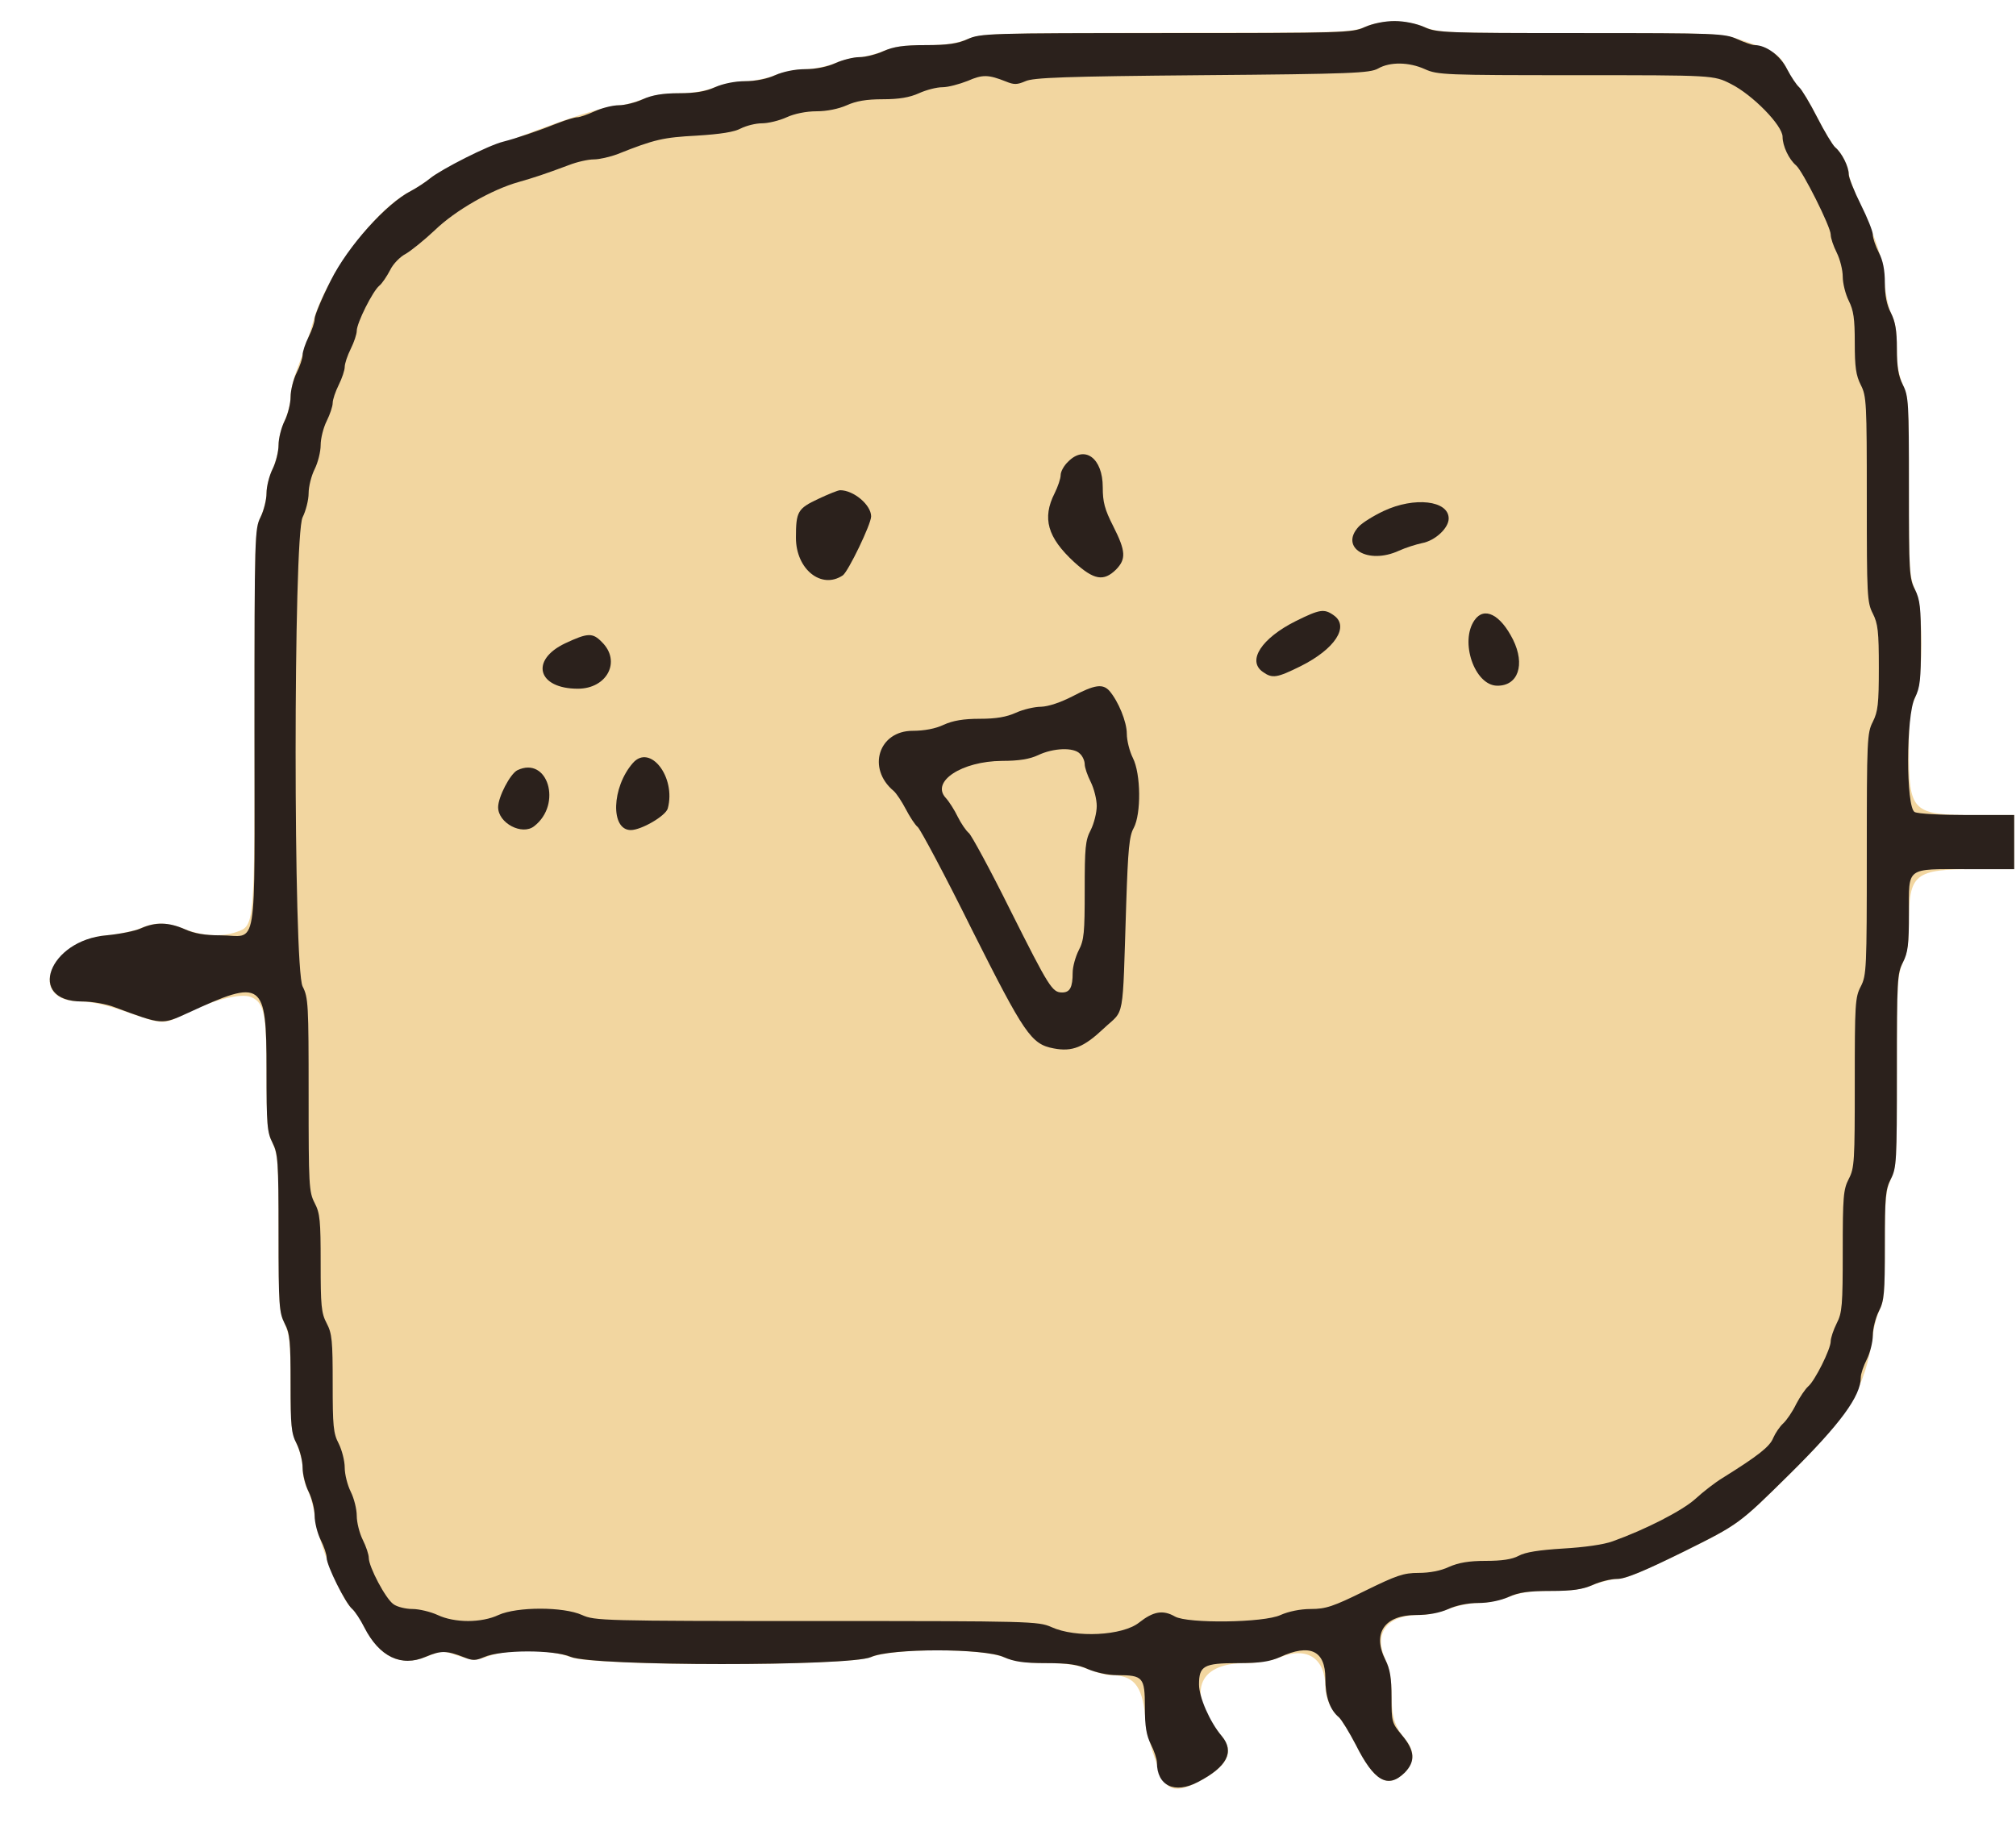
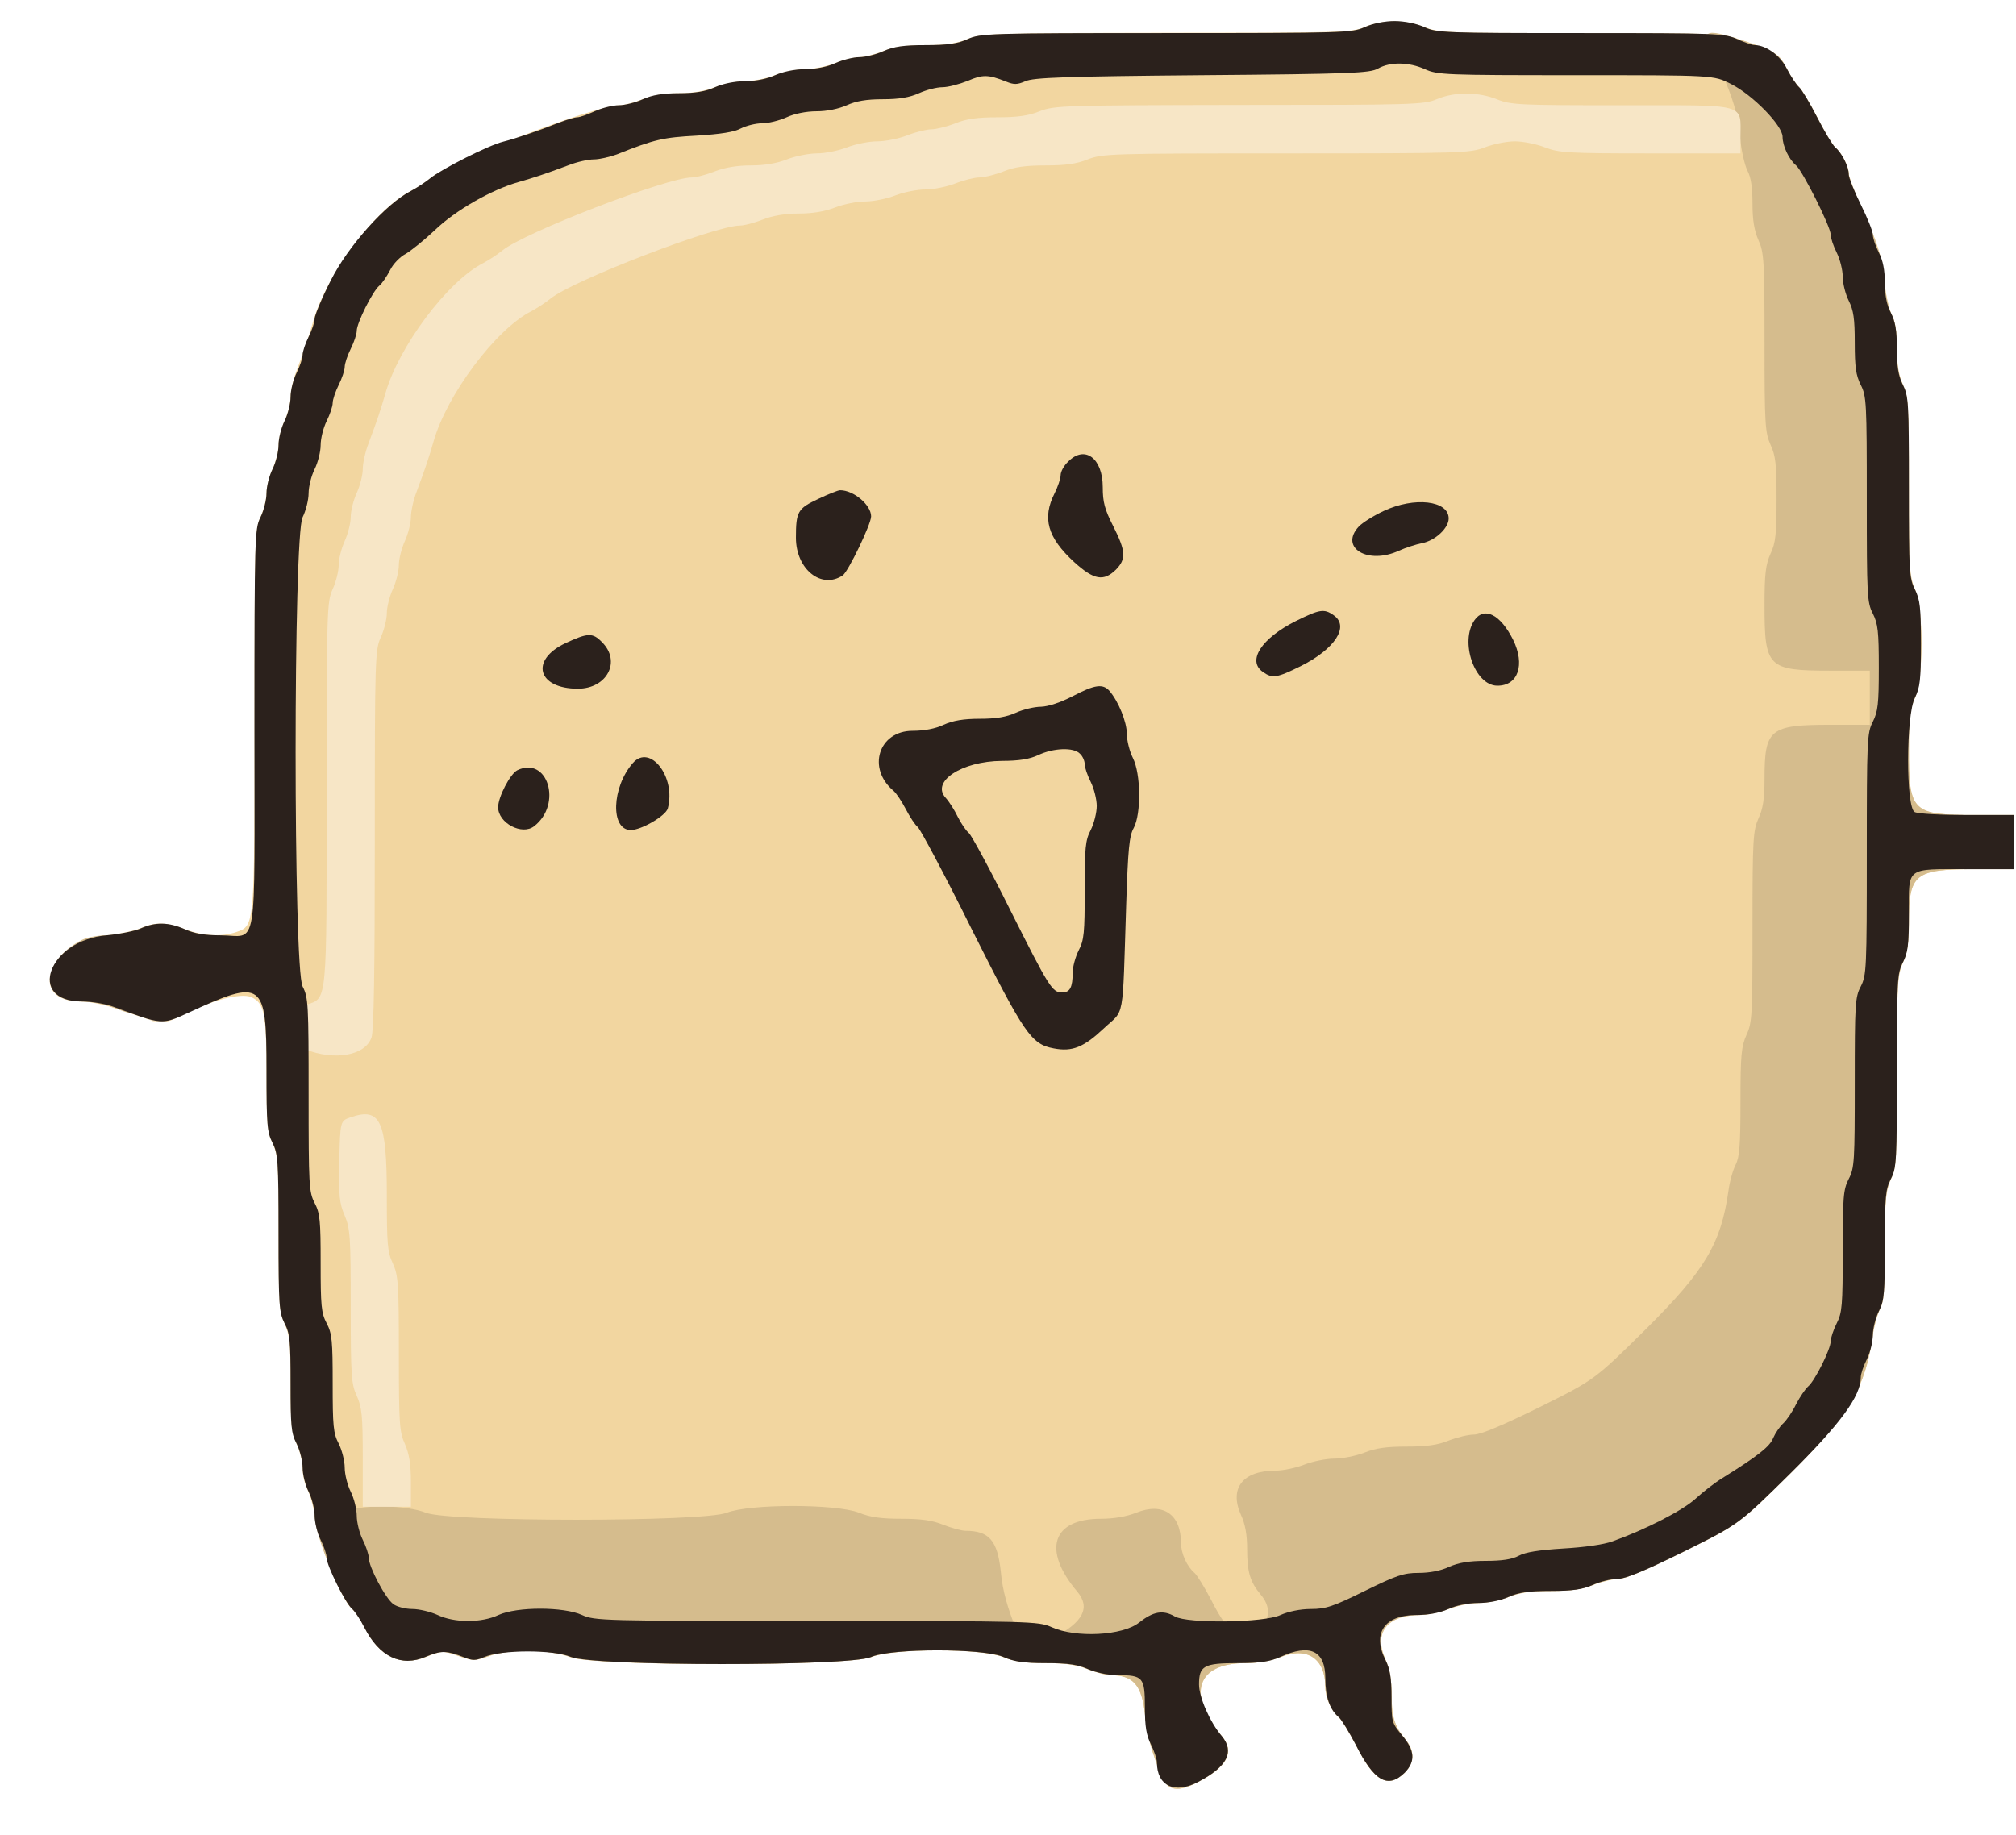
<svg xmlns="http://www.w3.org/2000/svg" viewBox="0 0 669 610" width="167" height="152">
  <g transform="translate(0,610) scale(0.1,-0.1)" fill="#f2d6a0" stroke="none">
    <path d="M4530 6010 c-42 -18 -80 -19 -657 -19 -588 -1 -614 -2 -663 -21 -37 -15 -74 -20 -140 -20 -66 0 -103 -5 -140 -20 -28 -11 -64 -20 -80 -20 -16 0 -52 -9 -80 -20 -28 -11 -73 -20 -100 -20 -27 0 -72 -9 -100 -20 -28 -11 -73 -20 -100 -20 -27 0 -72 -9 -100 -20 -33 -13 -74 -20 -120 -20 -46 0 -87 -7 -120 -20 -28 -11 -62 -20 -76 -20 -82 0 -559 -184 -630 -243 -16 -13 -45 -32 -64 -42 -118 -60 -281 -278 -325 -434 -14 -49 -26 -86 -56 -166 -11 -28 -19 -66 -19 -85 0 -19 -9 -55 -20 -79 -11 -24 -20 -60 -20 -80 0 -20 -9 -56 -20 -80 -11 -24 -20 -60 -20 -80 0 -20 -9 -56 -20 -80 -19 -42 -20 -67 -20 -672 0 -696 1 -686 -60 -708 -49 -17 -113 -13 -170 9 -61 24 -99 25 -148 4 -20 -9 -72 -20 -114 -24 -189 -18 -268 -220 -86 -220 34 0 88 -12 153 -35 121 -42 122 -42 188 -9 94 48 190 73 225 59 45 -19 52 -55 52 -260 0 -161 2 -188 20 -226 18 -40 20 -67 20 -300 0 -234 2 -261 20 -300 17 -38 20 -66 20 -200 0 -135 3 -163 20 -200 11 -24 20 -61 20 -82 0 -21 7 -52 16 -70 9 -17 20 -56 24 -87 13 -92 86 -274 123 -308 11 -9 30 -38 43 -63 49 -98 120 -132 205 -98 53 21 55 21 107 3 50 -17 56 -17 100 -1 68 25 206 23 272 -3 78 -31 922 -31 1000 0 75 30 365 30 440 0 37 -15 74 -20 140 -20 66 0 103 -5 140 -20 28 -11 61 -20 74 -20 78 0 106 -32 117 -135 6 -65 22 -121 55 -202 20 -48 55 -53 121 -18 98 51 123 100 78 153 -117 139 -83 242 79 242 42 0 84 7 117 20 89 36 149 -5 149 -100 0 -35 20 -79 45 -100 9 -8 34 -49 56 -91 61 -122 107 -148 163 -93 33 34 34 73 1 112 -35 42 -45 74 -45 151 0 47 -6 83 -21 115 -39 88 7 146 115 146 25 0 68 9 96 20 28 11 73 20 100 20 27 0 72 9 100 20 37 15 74 20 140 20 66 0 103 5 140 20 28 11 66 20 84 20 23 0 96 31 218 91 183 91 183 91 354 260 197 196 249 284 274 459 4 31 15 70 24 87 13 26 16 65 16 210 0 156 3 183 20 222 19 40 20 66 20 360 0 293 2 319 20 360 15 33 20 65 20 132 0 164 18 179 221 179 l129 0 0 90 0 90 -129 0 c-211 0 -221 10 -221 217 0 106 4 136 20 172 29 64 29 298 0 362 -18 41 -20 67 -20 340 0 274 -2 300 -20 340 -14 32 -20 66 -20 122 0 53 -5 88 -17 110 -9 18 -20 66 -24 107 -7 83 -23 133 -81 260 -21 47 -38 93 -38 103 0 23 -24 70 -45 87 -9 8 -36 53 -60 100 -24 47 -51 92 -60 100 -9 8 -27 34 -40 60 -26 51 -37 58 -146 95 -76 25 -76 25 -542 25 -443 0 -469 1 -517 20 -63 25 -141 25 -200 0z" />
+   </g>
+   <g transform="translate(0,610) scale(0.1,-0.1)" fill="#d5bc8d" stroke="none">
+     <path d="M5674 5958 c7 -18 25 -58 38 -88 43 -94 60 -152 67 -230 4 -41 15 -89 24 -107 12 -22 17 -57 17 -110 0 -56 6 -90 20 -122 18 -40 20 -66 20 -340 0 -273 2 -299 20 -340 17 -36 20 -65 20 -181 0 -116 -3 -145 -20 -181 -16 -36 -20 -66 -20 -170 0 -209 10 -219 220 -219 l130 0 0 -90 0 -90 -130 0 c-203 0 -220 -14 -220 -180 0 -66 -5 -99 -20 -131 -18 -41 -20 -67 -20 -360 0 -294 -1 -320 -20 -360 -17 -39 -20 -66 -20 -222 0 -145 -3 -184 -16 -210 -9 -17 -20 -56 -24 -87 -25 -175 -77 -263 -274 -459 -171 -169 -171 -169 -354 -260 -122 -60 -195 -91 -218 -91 -18 0 -56 -9 -84 -20 -37 -15 -74 -20 -140 -20 -66 0 -103 -5 -140 -20 -28 -11 -73 -20 -100 -20 -27 0 -72 -9 -100 -20 -28 -11 -71 -20 -96 -20 -108 0 -154 -58 -115 -146 15 -32 21 -68 21 -115 0 -77 10 -109 45 -151 33 -39 32 -78 -1 -112 -56 -55 -102 -29 -163 93 -22 42 -47 83 -56 91 -25 21 -45 65 -45 100 0 95 -60 136 -149 100 -33 -13 -75 -20 -117 -20 -162 0 -196 -103 -79 -242 45 -53 20 -102 -78 -153 -66 -35 -101 -30 -121 18 -33 81 -49 137 -55 202 -11 103 -39 135 -117 135 -13 0 -46 9 -74 20 -37 15 -74 20 -140 20 -66 0 -103 5 -140 20 -75 30 -365 30 -440 0 -78 -31 -922 -31 -1000 0 -65 26 -210 28 -270 4 -25 -10 -53 -14 -71 -10 -30 6 -31 5 -26 -27 11 -73 89 -256 120 -285 11 -9 30 -38 43 -63 49 -98 120 -132 205 -98 53 21 55 21 107 3 50 -17 56 -17 100 -1 68 25 206 23 272 -3 78 -31 922 -31 1000 0 75 30 365 30 440 0 37 -15 74 -20 140 -20 66 0 103 -5 140 -20 28 -11 61 -20 74 -20 78 0 106 -32 117 -135 6 -65 22 -121 55 -202 20 -48 55 -53 121 -18 98 51 123 100 78 153 -117 139 -83 242 79 242 42 0 84 7 117 20 89 36 149 -5 149 -100 0 -35 20 -79 45 -100 9 -8 34 -49 56 -91 61 -122 107 -148 163 -93 33 34 34 73 1 112 -35 42 -45 74 -45 151 0 47 -6 83 -21 115 -39 88 7 146 115 146 25 0 68 9 96 20 28 11 73 20 100 20 27 0 72 9 100 20 37 15 74 20 140 20 66 0 103 5 140 20 28 11 66 20 84 20 23 0 96 31 218 91 183 91 183 91 354 260 197 196 249 284 274 459 4 31 15 70 24 87 13 26 16 65 16 210 0 156 3 183 20 222 19 40 20 66 20 360 0 293 2 319 20 360 15 33 20 65 20 132 0 164 18 179 221 179 l129 0 0 90 0 90 -129 0 c-211 0 -221 10 -221 217 0 106 4 136 20 172 29 64 29 298 0 362 -18 41 -20 67 -20 340 0 274 -2 300 -20 340 -14 32 -20 66 -20 122 0 53 -5 88 -17 110 -9 18 -20 66 -24 107 -7 83 -23 133 -81 260 -21 47 -38 93 -38 103 0 23 -24 70 -45 87 -9 8 -36 53 -60 100 -24 47 -51 92 -60 100 -9 8 -27 34 -40 60 -26 51 -37 58 -146 95 -109 36 -133 35 -115 -7z" />
+     <path d="M265 2974 c-137 -71 -138 -204 -1 -204 32 0 77 -9 107 -20 67 -27 72 -24 49 29 -15 32 -20 65 -20 127 0 84 0 84 -52 84 -29 0 -66 -7 -83 -16z" />
+   </g>
+   <g transform="translate(0,610) scale(0.1,-0.1)" fill="#f7e6c6" stroke="none">
+     <path d="M4770 5770 c-42 -18 -80 -19 -657 -19 -588 -1 -614 -2 -663 -21 -37 -15 -74 -20 -140 -20 -66 0 -103 -5 -140 -20 -28 -11 -64 -20 -80 -20 -16 0 -52 -9 -80 -20 -28 -11 -73 -20 -100 -20 -27 0 -72 -9 -100 -20 -28 -11 -73 -20 -100 -20 -27 0 -72 -9 -100 -20 -33 -13 -74 -20 -120 -20 -46 0 -87 -7 -120 -20 -28 -11 -62 -20 -76 -20 -82 0 -559 -184 -630 -243 -16 -13 -45 -32 -64 -42 -118 -60 -281 -278 -325 -434 -14 -49 -26 -86 -56 -166 -11 -28 -19 -66 -19 -85 0 -19 -9 -55 -20 -79 -11 -24 -20 -60 -20 -80 0 -20 -9 -56 -20 -80 -11 -24 -20 -60 -20 -80 0 -20 -9 -56 -20 -80 -19 -42 -20 -67 -20 -672 0 -705 2 -687 -65 -709 -22 -7 -62 -10 -96 -7 -58 5 -58 5 -48 -20 5 -13 9 -43 9 -66 0 -43 0 -43 38 -39 22 2 59 -5 90 -17 99 -39 200 -21 221 39 8 23 11 218 11 660 0 604 1 629 20 671 11 24 20 60 20 80 0 20 9 56 20 80 11 24 20 60 20 80 0 20 9 56 20 80 11 24 20 60 20 79 0 19 8 57 19 85 30 80 42 117 56 166 44 156 207 374 325 434 19 10 48 29 64 42 71 59 548 243 630 243 14 0 48 9 76 20 33 13 74 20 120 20 46 0 87 7 120 20 28 11 73 20 100 20 27 0 72 9 100 20 28 11 73 20 100 20 27 0 72 9 100 20 28 11 64 20 80 20 16 0 52 9 80 20 37 15 74 20 140 20 66 0 103 5 140 20 49 19 74 20 660 20 586 0 611 1 660 20 28 11 73 20 100 20 27 0 72 -9 100 -20 47 -18 74 -20 350 -20 l300 0 0 55 c0 113 28 105 -391 105 -345 0 -372 1 -419 20 -63 25 -141 25 -200 0z" />
+     <path d="M520 2743 c-31 -11 -42 -26 -28 -34 23 -15 62 -9 108 16 l45 24 -55 0 c-30 0 -62 -3 -70 -6z" />
+     <path d="M1160 2385 c-35 -12 -35 -12 -38 -146 -2 -116 0 -139 18 -181 18 -43 20 -68 20 -301 0 -233 2 -259 20 -298 17 -38 20 -66 20 -206 l0 -163 80 0 80 0 0 83 c0 60 -6 94 -20 126 -18 39 -20 66 -20 300 0 233 -2 260 -20 300 -18 38 -20 65 -20 227 0 247 -21 293 -120 259z" />
  </g>
  <g transform="translate(0,610) scale(0.1,-0.1)" fill="#2b211c" stroke="none">
    <path d="M4531 6010 c-41 -19 -67 -20 -660 -20 -592 0 -618 -1 -660 -20 -33 -15 -65 -20 -140 -20 -74 0 -106 -5 -140 -20 -24 -11 -60 -20 -80 -20 -20 0 -56 -9 -80 -20 -26 -12 -65 -20 -100 -20 -34 0 -73 -8 -100 -20 -26 -12 -65 -20 -100 -20 -34 0 -73 -8 -100 -20 -31 -14 -65 -20 -120 -20 -54 0 -89 -6 -120 -20 -24 -11 -60 -20 -80 -20 -20 0 -56 -9 -80 -20 -24 -11 -50 -20 -58 -20 -8 0 -35 -8 -61 -18 -70 -28 -142 -52 -185 -63 -49 -12 -205 -91 -243 -122 -16 -13 -45 -32 -64 -42 -82 -42 -209 -183 -266 -297 -30 -59 -54 -117 -54 -128 0 -12 -9 -38 -20 -60 -11 -22 -20 -49 -20 -60 0 -11 -9 -38 -20 -60 -11 -22 -20 -58 -20 -80 0 -22 -9 -58 -20 -80 -11 -22 -20 -58 -20 -80 0 -22 -9 -58 -20 -80 -11 -22 -20 -58 -20 -80 0 -22 -9 -58 -20 -80 -19 -38 -20 -59 -20 -704 0 -766 13 -686 -113 -686 -53 0 -87 6 -118 20 -54 24 -98 25 -147 3 -20 -9 -71 -19 -114 -23 -192 -16 -268 -220 -81 -220 32 0 80 -8 108 -19 159 -59 156 -59 244 -19 249 115 261 106 261 -189 0 -184 2 -208 20 -243 18 -36 20 -59 20 -300 0 -241 2 -264 20 -300 18 -34 20 -59 20 -200 0 -141 2 -166 20 -200 11 -22 20 -58 20 -80 0 -22 9 -58 20 -80 11 -22 20 -58 20 -80 0 -22 9 -58 20 -80 11 -22 20 -48 20 -60 0 -26 63 -152 85 -170 9 -8 27 -35 40 -61 50 -98 123 -133 204 -98 52 22 70 21 129 -2 27 -11 37 -11 65 1 57 25 231 25 288 1 73 -32 929 -32 998 -1 65 30 377 30 442 0 34 -15 66 -20 140 -20 75 0 107 -5 140 -20 26 -11 66 -20 97 -20 86 0 92 -7 92 -106 0 -65 5 -94 20 -124 11 -22 20 -49 20 -60 0 -78 59 -106 137 -65 96 50 122 100 79 152 -40 47 -76 130 -76 172 0 62 16 71 128 71 75 0 107 5 141 20 100 46 151 22 151 -71 0 -61 15 -104 45 -129 9 -8 34 -49 56 -91 61 -122 107 -148 163 -93 36 37 34 73 -9 124 -34 41 -35 44 -35 126 0 65 -5 94 -20 124 -45 89 -4 150 102 150 41 0 78 7 107 20 26 12 65 20 100 20 34 0 73 8 100 20 33 15 65 20 140 20 74 0 106 5 140 20 24 11 60 20 81 20 28 0 88 25 222 91 183 91 183 91 351 257 170 168 237 260 237 322 0 12 9 38 20 60 11 22 20 58 20 80 0 22 9 58 20 80 18 35 20 59 20 220 0 161 2 185 20 220 19 37 20 59 20 360 0 301 1 323 20 360 17 33 20 59 20 164 0 155 -12 146 194 146 l156 0 0 90 0 90 -156 0 c-88 0 -164 4 -175 10 -29 16 -29 321 1 380 17 34 20 59 20 180 0 121 -3 146 -20 180 -19 37 -20 59 -20 340 0 281 -1 303 -20 340 -15 30 -20 59 -20 120 0 61 -5 90 -20 120 -14 26 -20 59 -20 100 0 41 -6 74 -20 100 -11 22 -20 48 -20 60 0 11 -18 56 -40 100 -22 44 -40 89 -40 100 0 26 -23 72 -45 90 -9 8 -36 53 -60 100 -24 47 -51 92 -60 100 -9 8 -27 35 -40 60 -23 46 -70 80 -108 80 -8 0 -34 9 -58 20 -42 19 -67 20 -520 20 -453 0 -479 1 -520 20 -27 12 -66 20 -99 20 -33 0 -72 -8 -99 -20z m200 -140 c42 -19 67 -20 502 -20 458 0 458 0 515 -29 72 -36 172 -138 172 -176 0 -30 21 -75 45 -95 22 -19 115 -204 115 -230 0 -12 9 -38 20 -60 11 -22 20 -58 20 -80 0 -22 9 -58 20 -80 16 -32 20 -59 20 -140 0 -81 4 -108 20 -140 19 -37 20 -59 20 -380 0 -321 1 -343 20 -380 17 -34 20 -59 20 -180 0 -121 -3 -146 -20 -180 -19 -37 -20 -59 -20 -440 0 -381 -1 -403 -20 -440 -19 -36 -20 -59 -20 -320 0 -261 -1 -284 -20 -320 -18 -35 -20 -59 -20 -240 0 -181 -2 -205 -20 -240 -11 -22 -20 -49 -20 -60 0 -26 -53 -132 -75 -150 -9 -8 -27 -34 -40 -59 -12 -25 -32 -54 -43 -64 -11 -10 -26 -32 -33 -48 -11 -29 -51 -60 -168 -133 -25 -15 -66 -47 -91 -70 -43 -39 -166 -102 -275 -141 -30 -11 -95 -20 -165 -24 -80 -5 -125 -12 -147 -24 -22 -12 -56 -17 -110 -17 -56 0 -90 -6 -122 -20 -27 -13 -65 -20 -101 -20 -50 0 -73 -8 -179 -60 -105 -52 -130 -60 -179 -60 -35 0 -74 -8 -101 -20 -55 -26 -309 -29 -351 -5 -40 23 -72 17 -119 -20 -55 -44 -211 -52 -292 -15 -43 19 -68 20 -780 20 -712 0 -738 1 -780 20 -62 28 -216 28 -278 0 -27 -13 -65 -20 -101 -20 -36 0 -74 7 -101 20 -24 11 -62 20 -84 20 -22 0 -51 7 -63 16 -26 18 -82 124 -82 154 0 11 -9 38 -20 60 -11 22 -20 58 -20 80 0 22 -9 58 -20 80 -11 22 -20 58 -20 80 0 22 -9 58 -20 80 -18 34 -20 59 -20 200 0 141 -2 166 -20 200 -18 34 -20 59 -20 200 0 141 -2 166 -20 200 -19 37 -20 59 -20 360 0 301 -1 323 -20 360 -31 61 -31 1499 0 1560 11 22 20 58 20 80 0 22 9 58 20 80 11 22 20 58 20 80 0 22 9 58 20 80 11 22 20 49 20 60 0 11 9 38 20 60 11 22 20 49 20 60 0 11 9 38 20 60 11 22 20 49 20 60 0 26 53 132 75 150 9 7 25 31 36 52 10 21 34 45 52 54 17 10 61 45 97 79 67 65 189 135 279 160 49 14 86 26 166 56 28 11 65 19 83 19 18 0 54 8 80 18 123 49 151 55 262 61 80 5 125 12 147 24 18 9 49 17 70 17 21 0 58 9 82 20 26 12 65 20 100 20 34 0 73 8 100 20 31 14 65 20 120 20 54 0 89 6 120 20 24 11 59 20 78 20 19 0 56 10 84 21 50 22 69 21 127 -2 27 -11 37 -11 65 1 26 12 130 16 587 20 499 4 558 7 585 22 40 23 103 22 156 -2z" />
    <path d="M3545 4565 c-14 -13 -25 -33 -25 -45 0 -11 -9 -38 -20 -60 -42 -83 -24 -147 65 -229 66 -60 98 -65 139 -25 34 35 33 61 -9 144 -29 57 -35 81 -35 130 0 97 -60 141 -115 85z" />
    <path d="M2714 4441 c-68 -32 -74 -42 -74 -129 0 -105 85 -173 156 -125 18 13 94 170 94 196 0 38 -58 87 -103 87 -7 0 -39 -13 -73 -29z" />
    <path d="M4594 4401 c-34 -16 -71 -39 -83 -52 -65 -70 30 -128 134 -80 22 10 57 21 76 25 44 8 89 50 89 82 0 60 -114 73 -216 25z" />
    <path d="M4302 4035 c-114 -57 -163 -132 -110 -169 32 -23 47 -20 126 19 114 57 163 132 110 169 -32 23 -47 20 -126 -19z" />
    <path d="M4896 4038 c-50 -71 0 -217 75 -218 70 -1 94 70 53 153 -42 84 -96 111 -128 65z" />
    <path d="M1873 3961 c-118 -56 -92 -151 42 -151 97 0 145 91 80 155 -31 32 -47 31 -122 -4z" />
    <path d="M3560 3785 c-41 -21 -80 -34 -105 -35 -22 0 -60 -9 -84 -20 -31 -14 -65 -20 -120 -20 -54 0 -89 -6 -120 -20 -27 -13 -65 -20 -103 -20 -113 0 -153 -125 -63 -200 9 -8 27 -35 40 -60 13 -25 31 -53 40 -60 9 -8 91 -161 180 -341 175 -348 197 -381 272 -395 62 -12 100 4 166 66 71 67 62 14 75 415 6 181 10 226 25 252 25 47 24 180 -3 233 -11 22 -20 58 -20 80 0 40 -28 108 -58 143 -22 24 -48 21 -122 -18z m24 -191 c9 -8 16 -24 16 -35 0 -11 9 -37 20 -59 11 -22 20 -58 20 -80 0 -22 -9 -58 -20 -80 -18 -34 -20 -59 -20 -200 0 -141 -2 -166 -20 -200 -11 -22 -20 -55 -20 -74 0 -49 -9 -66 -35 -66 -33 0 -43 16 -173 275 -66 133 -128 247 -137 255 -9 7 -26 32 -37 54 -11 23 -29 51 -40 63 -50 54 53 122 187 123 57 0 92 6 120 19 50 24 118 27 139 5z" />
    <path d="M2098 3563 c-71 -81 -75 -223 -7 -223 35 0 116 47 123 72 28 104 -59 216 -116 151z" />
    <path d="M1714 3539 c-24 -12 -64 -89 -64 -123 0 -53 80 -95 120 -63 94 73 45 234 -56 186z" />
  </g>
</svg>
